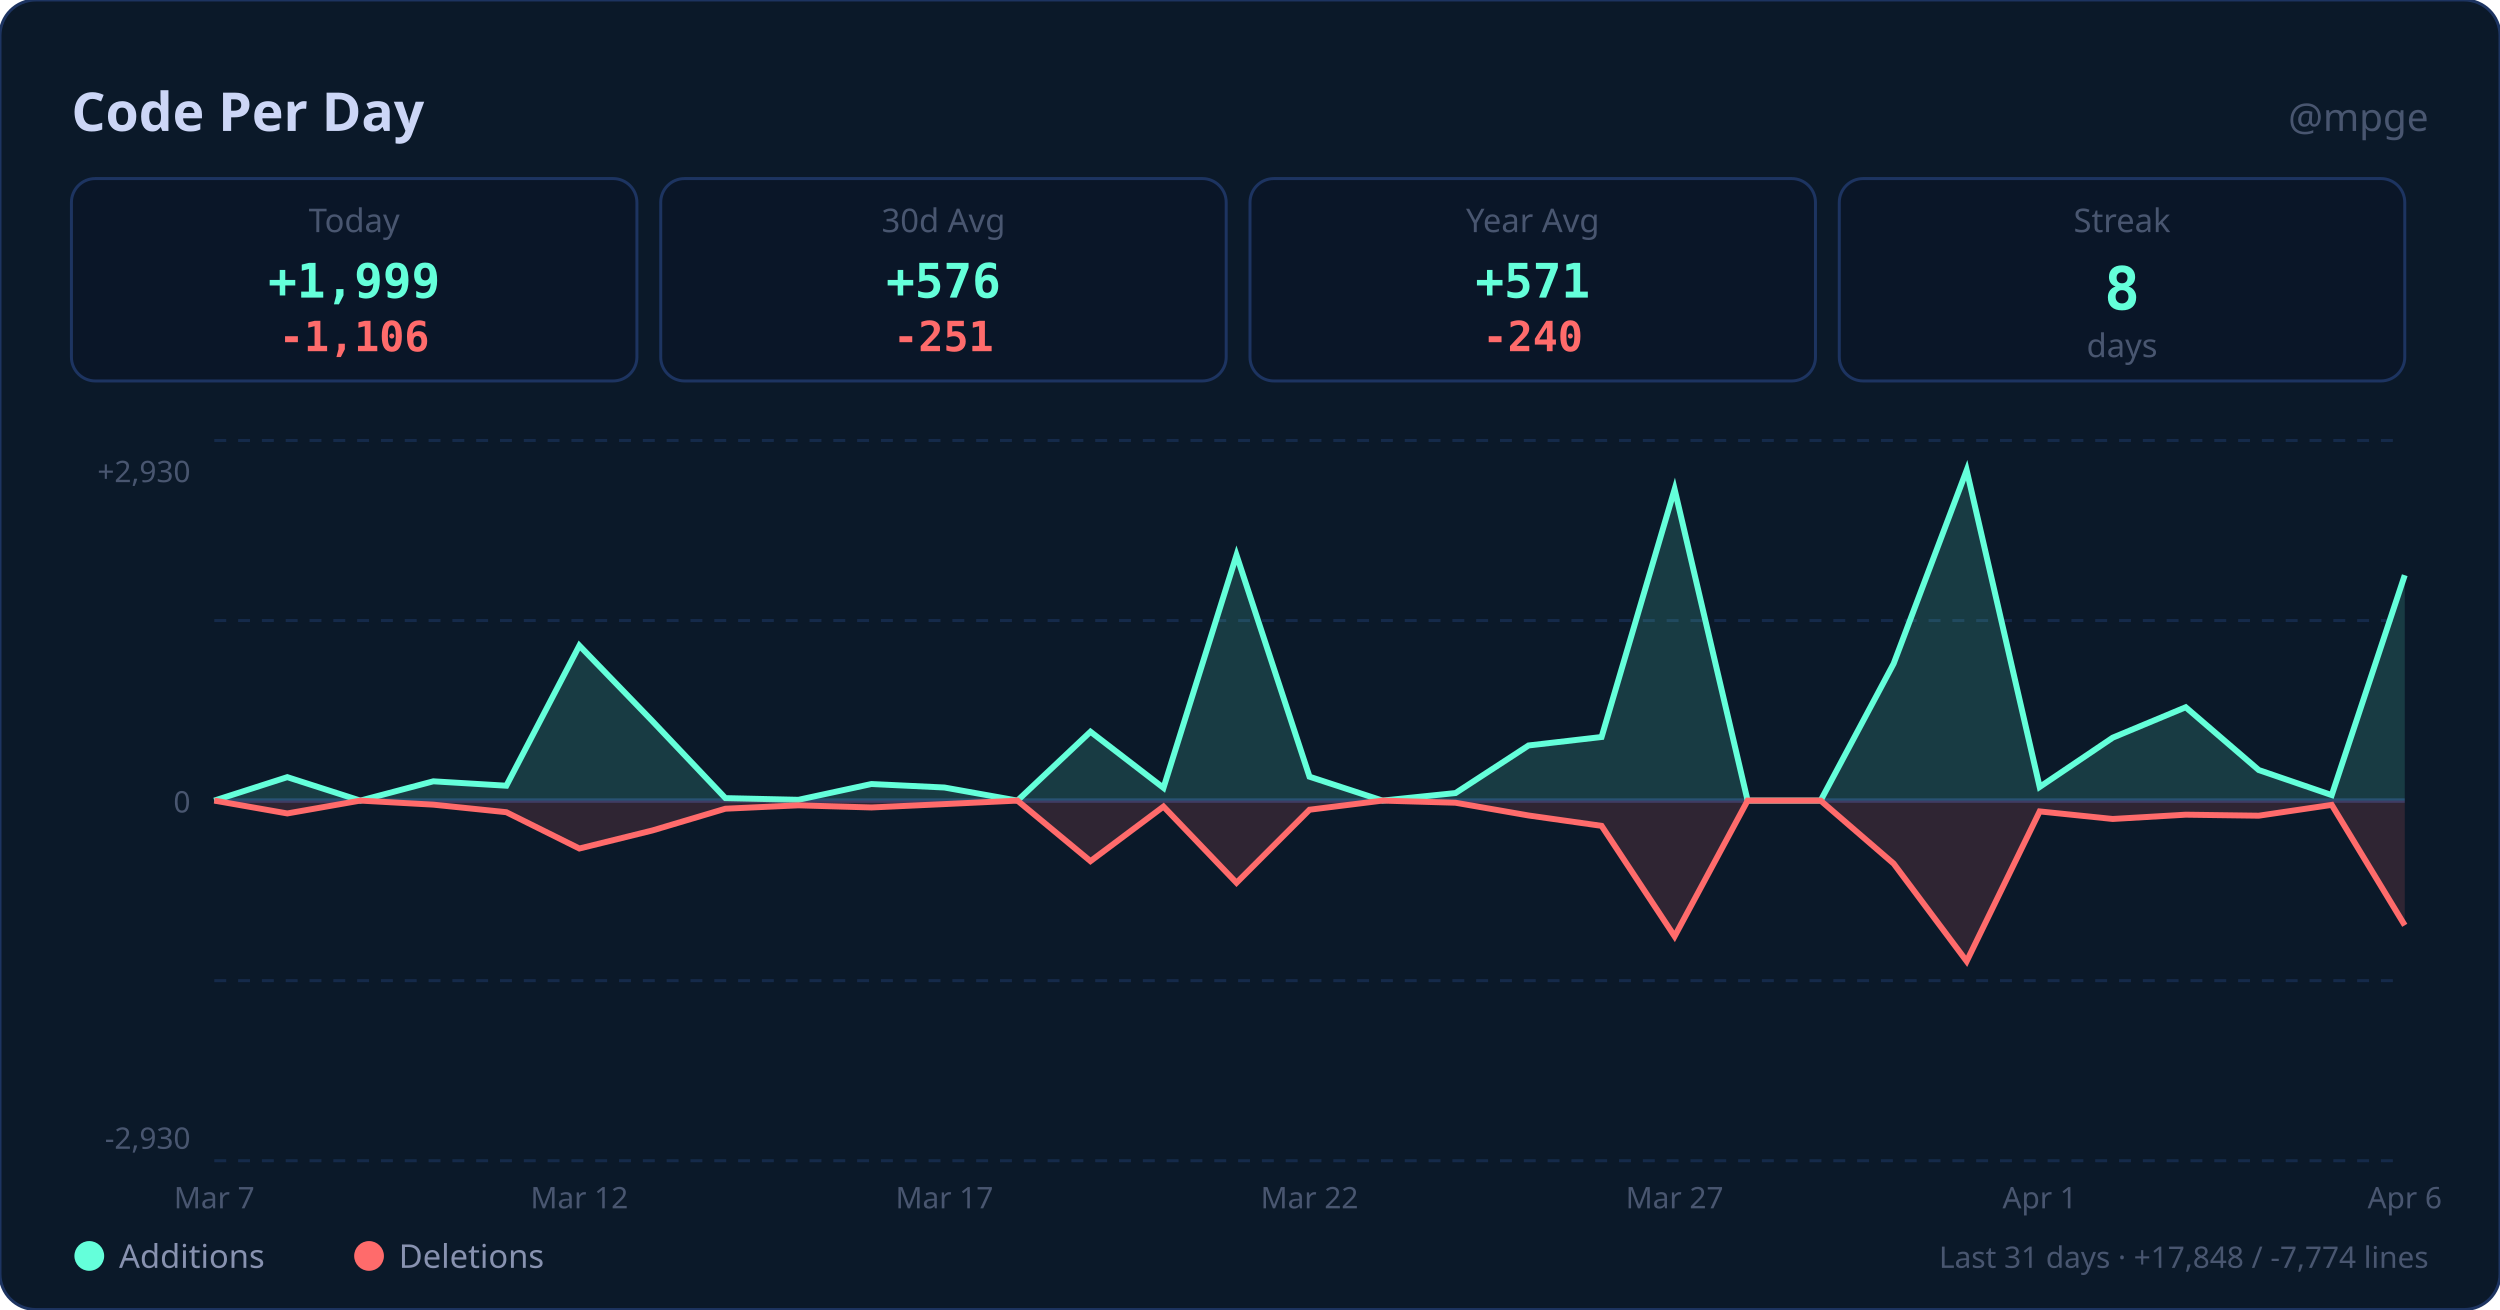
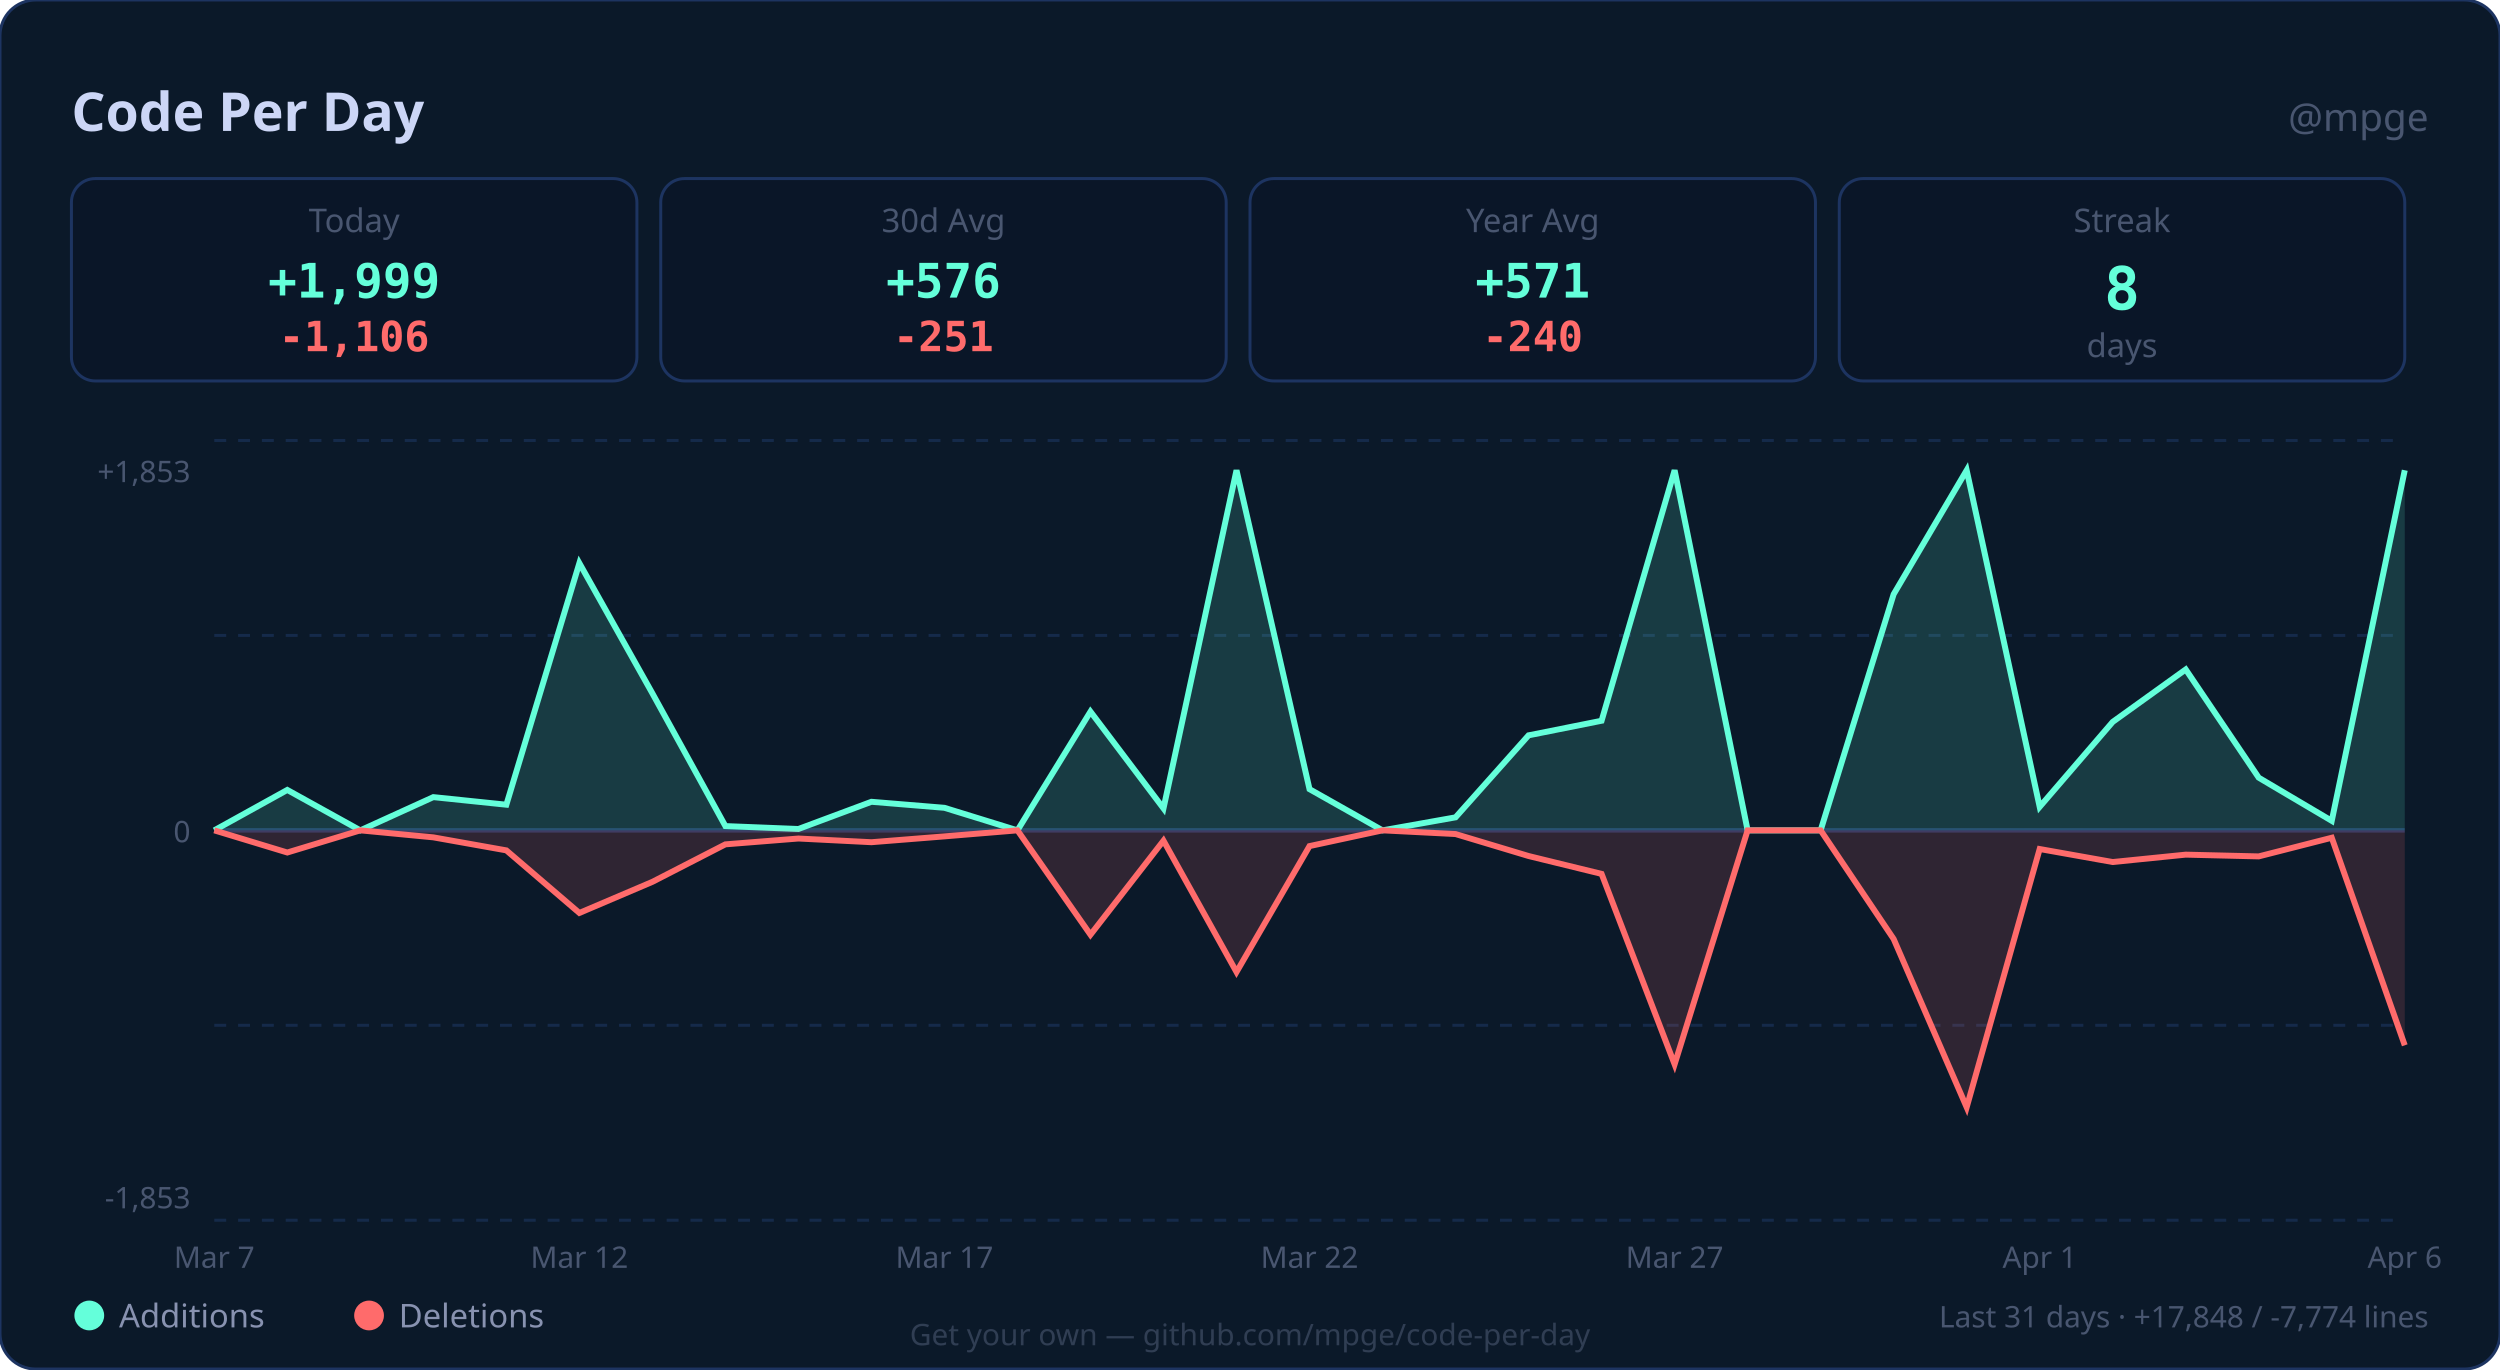
- <svg xmlns="http://www.w3.org/2000/svg" width="840" height="440" viewBox="0 0 840 440">
+ <svg xmlns="http://www.w3.org/2000/svg" width="840" height="460" viewBox="0 0 840 460">
  <style>
      @keyframes fadeInUp {
        from { opacity: 0; transform: translateY(12px); }
        to   { opacity: 1; transform: translateY(0); }
      }
      @keyframes growBar {
        from { transform: scaleY(0); }
        to   { transform: scaleY(1); }
      }
      .cpd-header  { animation: fadeInUp 0.5s ease both; }
      .cpd-stats   { animation: fadeInUp 0.5s ease 0.15s both; }
      .cpd-chart   { animation: fadeInUp 0.5s ease 0.3s both; }
      .cpd-legend  { animation: fadeInUp 0.5s ease 0.45s both; }
    </style>
-   <rect width="840" height="440" rx="12" fill="#0b1929" stroke="#1d3461" stroke-width="1" />
+   <rect width="840" height="460" rx="12" fill="#0b1929" stroke="#1d3461" stroke-width="1" />
  <g class="cpd-header">
-     <text x="24" y="44" fill="#ccd6f6" font-size="18" font-family="'Segoe UI', sans-serif" font-weight="700">Code Per Day</text>
+     <a href="https://github.com/mpge/code-per-day" target="_blank">
+       <text x="24" y="44" fill="#ccd6f6" font-size="18" font-family="'Segoe UI', sans-serif" font-weight="700">Code Per Day</text>
+     </a>
    <text x="816" y="44" fill="#495670" font-size="13" font-family="'Segoe UI', sans-serif" text-anchor="end" font-weight="500">@mpge</text>
  </g>
  <g class="cpd-stats">
    <rect x="24" y="60" width="190" height="68" rx="8" fill="#0a1628" stroke="#1d3461" stroke-width="1" />
    <text x="119" y="78" fill="#495670" font-size="11" font-family="'Segoe UI', sans-serif" text-anchor="middle" font-weight="500">Today</text>
    <text x="119" y="100" fill="#64ffda" font-size="16" font-family="'Segoe UI Mono', 'Cascadia Code', monospace" text-anchor="middle" font-weight="700">+1,999</text>
    <text x="119" y="118" fill="#ff6b6b" font-size="14" font-family="'Segoe UI Mono', 'Cascadia Code', monospace" text-anchor="middle" font-weight="600">-1,106</text>
    <rect x="222" y="60" width="190" height="68" rx="8" fill="#0a1628" stroke="#1d3461" stroke-width="1" />
    <text x="317" y="78" fill="#495670" font-size="11" font-family="'Segoe UI', sans-serif" text-anchor="middle" font-weight="500">30d Avg</text>
    <text x="317" y="100" fill="#64ffda" font-size="16" font-family="'Segoe UI Mono', 'Cascadia Code', monospace" text-anchor="middle" font-weight="700">+576</text>
    <text x="317" y="118" fill="#ff6b6b" font-size="14" font-family="'Segoe UI Mono', 'Cascadia Code', monospace" text-anchor="middle" font-weight="600">-251</text>
    <rect x="420" y="60" width="190" height="68" rx="8" fill="#0a1628" stroke="#1d3461" stroke-width="1" />
    <text x="515" y="78" fill="#495670" font-size="11" font-family="'Segoe UI', sans-serif" text-anchor="middle" font-weight="500">Year Avg</text>
    <text x="515" y="100" fill="#64ffda" font-size="16" font-family="'Segoe UI Mono', 'Cascadia Code', monospace" text-anchor="middle" font-weight="700">+571</text>
    <text x="515" y="118" fill="#ff6b6b" font-size="14" font-family="'Segoe UI Mono', 'Cascadia Code', monospace" text-anchor="middle" font-weight="600">-240</text>
    <rect x="618" y="60" width="190" height="68" rx="8" fill="#0a1628" stroke="#1d3461" stroke-width="1" />
    <text x="713" y="78" fill="#495670" font-size="11" font-family="'Segoe UI', sans-serif" text-anchor="middle" font-weight="500">Streak</text>
    <text x="713" y="104" fill="#64ffda" font-size="20" font-family="'Segoe UI Mono', 'Cascadia Code', monospace" text-anchor="middle" font-weight="700">8</text>
    <text x="713" y="120" fill="#495670" font-size="11" font-family="'Segoe UI', sans-serif" text-anchor="middle">days</text>
  </g>
  <g class="cpd-chart">
    <line x1="72" y1="148" x2="808" y2="148" stroke="#152a4a" stroke-width="1" stroke-dasharray="4,4" />
-     <line x1="72" y1="208.5" x2="808" y2="208.5" stroke="#152a4a" stroke-width="1" stroke-dasharray="4,4" />
-     <line x1="72" y1="269" x2="808" y2="269" stroke="#152a4a" stroke-width="1" stroke-dasharray="4,4" />
-     <line x1="72" y1="329.5" x2="808" y2="329.5" stroke="#152a4a" stroke-width="1" stroke-dasharray="4,4" />
-     <line x1="72" y1="390" x2="808" y2="390" stroke="#152a4a" stroke-width="1" stroke-dasharray="4,4" />
-     <line x1="72" y1="269" x2="808" y2="269" stroke="#1d3461" stroke-width="1.5" />
-     <text x="64" y="162" fill="#495670" font-size="10" font-family="'Segoe UI', sans-serif" text-anchor="end">+2,930</text>
-     <text x="64" y="386" fill="#495670" font-size="10" font-family="'Segoe UI', sans-serif" text-anchor="end">-2,930</text>
-     <text x="64" y="273" fill="#495670" font-size="10" font-family="'Segoe UI', sans-serif" text-anchor="end">0</text>
-     <path d="M 72 269 L 72 269 L 96.533 261.12 L 121.067 269 L 145.6 262.522 L 170.133 263.999 L 194.667 216.91 L 219.2 242.292 L 243.733 268.167 L 268.267 268.735 L 292.8 263.431 L 317.333 264.605 L 341.867 269 L 366.4 245.853 L 390.933 264.719 L 415.467 186.527 L 440 260.969 L 464.533 269 L 489.067 266.462 L 513.6 250.475 L 538.133 247.633 L 562.667 164.402 L 587.2 269 L 611.733 269 L 636.267 222.971 L 660.8 158 L 685.333 264.416 L 709.867 247.861 L 734.4 237.632 L 758.933 258.733 L 783.467 267.144 L 808 193.27 L 808 269 Z" fill="#64ffda" opacity="0.15" />
-     <path d="M 72 269 L 72 269 L 96.533 261.12 L 121.067 269 L 145.6 262.522 L 170.133 263.999 L 194.667 216.91 L 219.2 242.292 L 243.733 268.167 L 268.267 268.735 L 292.8 263.431 L 317.333 264.605 L 341.867 269 L 366.4 245.853 L 390.933 264.719 L 415.467 186.527 L 440 260.969 L 464.533 269 L 489.067 266.462 L 513.6 250.475 L 538.133 247.633 L 562.667 164.402 L 587.2 269 L 611.733 269 L 636.267 222.971 L 660.8 158 L 685.333 264.416 L 709.867 247.861 L 734.4 237.632 L 758.933 258.733 L 783.467 267.144 L 808 193.27" fill="none" stroke="#64ffda" stroke-width="2" />
-     <path d="M 72 269 L 72 269 L 96.533 273.319 L 121.067 269 L 145.6 270.364 L 170.133 272.902 L 194.667 285.101 L 219.2 279.039 L 243.733 271.728 L 268.267 270.591 L 292.8 271.311 L 317.333 270.174 L 341.867 269 L 366.4 289.344 L 390.933 271.008 L 415.467 296.617 L 440 272.069 L 464.533 269 L 489.067 269.72 L 513.6 274.001 L 538.133 277.486 L 562.667 314.612 L 587.2 269 L 611.733 269 L 636.267 290.177 L 660.8 322.985 L 685.333 272.637 L 709.867 275.175 L 734.4 273.735 L 758.933 274.076 L 783.467 270.44 L 808 310.9 L 808 269 Z" fill="#ff6b6b" opacity="0.15" />
-     <path d="M 72 269 L 72 269 L 96.533 273.319 L 121.067 269 L 145.6 270.364 L 170.133 272.902 L 194.667 285.101 L 219.2 279.039 L 243.733 271.728 L 268.267 270.591 L 292.8 271.311 L 317.333 270.174 L 341.867 269 L 366.4 289.344 L 390.933 271.008 L 415.467 296.617 L 440 272.069 L 464.533 269 L 489.067 269.72 L 513.6 274.001 L 538.133 277.486 L 562.667 314.612 L 587.2 269 L 611.733 269 L 636.267 290.177 L 660.8 322.985 L 685.333 272.637 L 709.867 275.175 L 734.4 273.735 L 758.933 274.076 L 783.467 270.44 L 808 310.9" fill="none" stroke="#ff6b6b" stroke-width="2" />
-     <text x="72" y="406" fill="#495670" font-size="10" font-family="'Segoe UI', sans-serif" text-anchor="middle">Mar 7</text>
-     <text x="194.667" y="406" fill="#495670" font-size="10" font-family="'Segoe UI', sans-serif" text-anchor="middle">Mar 12</text>
-     <text x="317.333" y="406" fill="#495670" font-size="10" font-family="'Segoe UI', sans-serif" text-anchor="middle">Mar 17</text>
-     <text x="440" y="406" fill="#495670" font-size="10" font-family="'Segoe UI', sans-serif" text-anchor="middle">Mar 22</text>
-     <text x="562.667" y="406" fill="#495670" font-size="10" font-family="'Segoe UI', sans-serif" text-anchor="middle">Mar 27</text>
-     <text x="685.333" y="406" fill="#495670" font-size="10" font-family="'Segoe UI', sans-serif" text-anchor="middle">Apr 1</text>
-     <text x="808" y="406" fill="#495670" font-size="10" font-family="'Segoe UI', sans-serif" text-anchor="middle">Apr 6</text>
+     <line x1="72" y1="213.5" x2="808" y2="213.5" stroke="#152a4a" stroke-width="1" stroke-dasharray="4,4" />
+     <line x1="72" y1="279" x2="808" y2="279" stroke="#152a4a" stroke-width="1" stroke-dasharray="4,4" />
+     <line x1="72" y1="344.5" x2="808" y2="344.5" stroke="#152a4a" stroke-width="1" stroke-dasharray="4,4" />
+     <line x1="72" y1="410" x2="808" y2="410" stroke="#152a4a" stroke-width="1" stroke-dasharray="4,4" />
+     <line x1="72" y1="279" x2="808" y2="279" stroke="#1d3461" stroke-width="1.5" />
+     <text x="64" y="162" fill="#495670" font-size="10" font-family="'Segoe UI', sans-serif" text-anchor="end">+1,853</text>
+     <text x="64" y="406" fill="#495670" font-size="10" font-family="'Segoe UI', sans-serif" text-anchor="end">-1,853</text>
+     <text x="64" y="283" fill="#495670" font-size="10" font-family="'Segoe UI', sans-serif" text-anchor="end">0</text>
+     <path d="M 72 279 L 72 279 L 96.533 265.418 L 121.067 279 L 145.6 267.834 L 170.133 270.38 L 194.667 189.213 L 219.2 232.964 L 243.733 277.563 L 268.267 278.543 L 292.8 269.401 L 317.333 271.425 L 341.867 279 L 366.4 239.102 L 390.933 271.621 L 415.467 158 L 440 265.157 L 464.533 279 L 489.067 274.625 L 513.6 247.069 L 538.133 242.171 L 562.667 158 L 587.2 279 L 611.733 279 L 636.267 199.661 L 660.8 158 L 685.333 271.099 L 709.867 242.563 L 734.4 224.932 L 758.933 261.304 L 783.467 275.8 L 808 158 L 808 279 Z" fill="#64ffda" opacity="0.15" />
+     <path d="M 72 279 L 72 279 L 96.533 265.418 L 121.067 279 L 145.6 267.834 L 170.133 270.38 L 194.667 189.213 L 219.2 232.964 L 243.733 277.563 L 268.267 278.543 L 292.8 269.401 L 317.333 271.425 L 341.867 279 L 366.4 239.102 L 390.933 271.621 L 415.467 158 L 440 265.157 L 464.533 279 L 489.067 274.625 L 513.6 247.069 L 538.133 242.171 L 562.667 158 L 587.2 279 L 611.733 279 L 636.267 199.661 L 660.8 158 L 685.333 271.099 L 709.867 242.563 L 734.4 224.932 L 758.933 261.304 L 783.467 275.8 L 808 158" fill="none" stroke="#64ffda" stroke-width="2" />
+     <path d="M 72 279 L 72 279 L 96.533 286.444 L 121.067 279 L 145.6 281.351 L 170.133 285.726 L 194.667 306.752 L 219.2 296.304 L 243.733 283.702 L 268.267 281.743 L 292.8 282.983 L 317.333 281.024 L 341.867 279 L 366.4 314.066 L 390.933 282.461 L 415.467 326.603 L 440 284.289 L 464.533 279 L 489.067 280.241 L 513.6 287.62 L 538.133 293.627 L 562.667 357.621 L 587.2 279 L 611.733 279 L 636.267 315.502 L 660.8 372.052 L 685.333 285.269 L 709.867 289.644 L 734.4 287.162 L 758.933 287.75 L 783.467 281.481 L 808 351.221 L 808 279 Z" fill="#ff6b6b" opacity="0.15" />
+     <path d="M 72 279 L 72 279 L 96.533 286.444 L 121.067 279 L 145.6 281.351 L 170.133 285.726 L 194.667 306.752 L 219.2 296.304 L 243.733 283.702 L 268.267 281.743 L 292.8 282.983 L 317.333 281.024 L 341.867 279 L 366.4 314.066 L 390.933 282.461 L 415.467 326.603 L 440 284.289 L 464.533 279 L 489.067 280.241 L 513.6 287.62 L 538.133 293.627 L 562.667 357.621 L 587.2 279 L 611.733 279 L 636.267 315.502 L 660.8 372.052 L 685.333 285.269 L 709.867 289.644 L 734.4 287.162 L 758.933 287.75 L 783.467 281.481 L 808 351.221" fill="none" stroke="#ff6b6b" stroke-width="2" />
+     <text x="72" y="426" fill="#495670" font-size="10" font-family="'Segoe UI', sans-serif" text-anchor="middle">Mar 7</text>
+     <text x="194.667" y="426" fill="#495670" font-size="10" font-family="'Segoe UI', sans-serif" text-anchor="middle">Mar 12</text>
+     <text x="317.333" y="426" fill="#495670" font-size="10" font-family="'Segoe UI', sans-serif" text-anchor="middle">Mar 17</text>
+     <text x="440" y="426" fill="#495670" font-size="10" font-family="'Segoe UI', sans-serif" text-anchor="middle">Mar 22</text>
+     <text x="562.667" y="426" fill="#495670" font-size="10" font-family="'Segoe UI', sans-serif" text-anchor="middle">Mar 27</text>
+     <text x="685.333" y="426" fill="#495670" font-size="10" font-family="'Segoe UI', sans-serif" text-anchor="middle">Apr 1</text>
+     <text x="808" y="426" fill="#495670" font-size="10" font-family="'Segoe UI', sans-serif" text-anchor="middle">Apr 6</text>
  </g>
  <g class="cpd-legend">
-     <circle cx="30" cy="422" r="5" fill="#64ffda" />
-     <text x="40" y="426" fill="#8892b0" font-size="11" font-family="'Segoe UI', sans-serif">Additions</text>
-     <circle cx="124" cy="422" r="5" fill="#ff6b6b" />
-     <text x="134" y="426" fill="#8892b0" font-size="11" font-family="'Segoe UI', sans-serif">Deletions</text>
-     <text x="816" y="426" fill="#495670" font-size="10" font-family="'Segoe UI', sans-serif" text-anchor="end">Last 31 days · +17,848 / -7,774 lines</text>
+     <circle cx="30" cy="442" r="5" fill="#64ffda" />
+     <text x="40" y="446" fill="#8892b0" font-size="11" font-family="'Segoe UI', sans-serif">Additions</text>
+     <circle cx="124" cy="442" r="5" fill="#ff6b6b" />
+     <text x="134" y="446" fill="#8892b0" font-size="11" font-family="'Segoe UI', sans-serif">Deletions</text>
+     <text x="816" y="446" fill="#495670" font-size="10" font-family="'Segoe UI', sans-serif" text-anchor="end">Last 31 days · +17,848 / -7,774 lines</text>
  </g>
+   <a href="https://github.com/mpge/code-per-day" target="_blank">
+     <text x="420" y="452" fill="#495670" font-size="10" font-family="'Segoe UI', sans-serif" text-anchor="middle" opacity="0.6">Get your own — github.com/mpge/code-per-day</text>
+   </a>
</svg>
